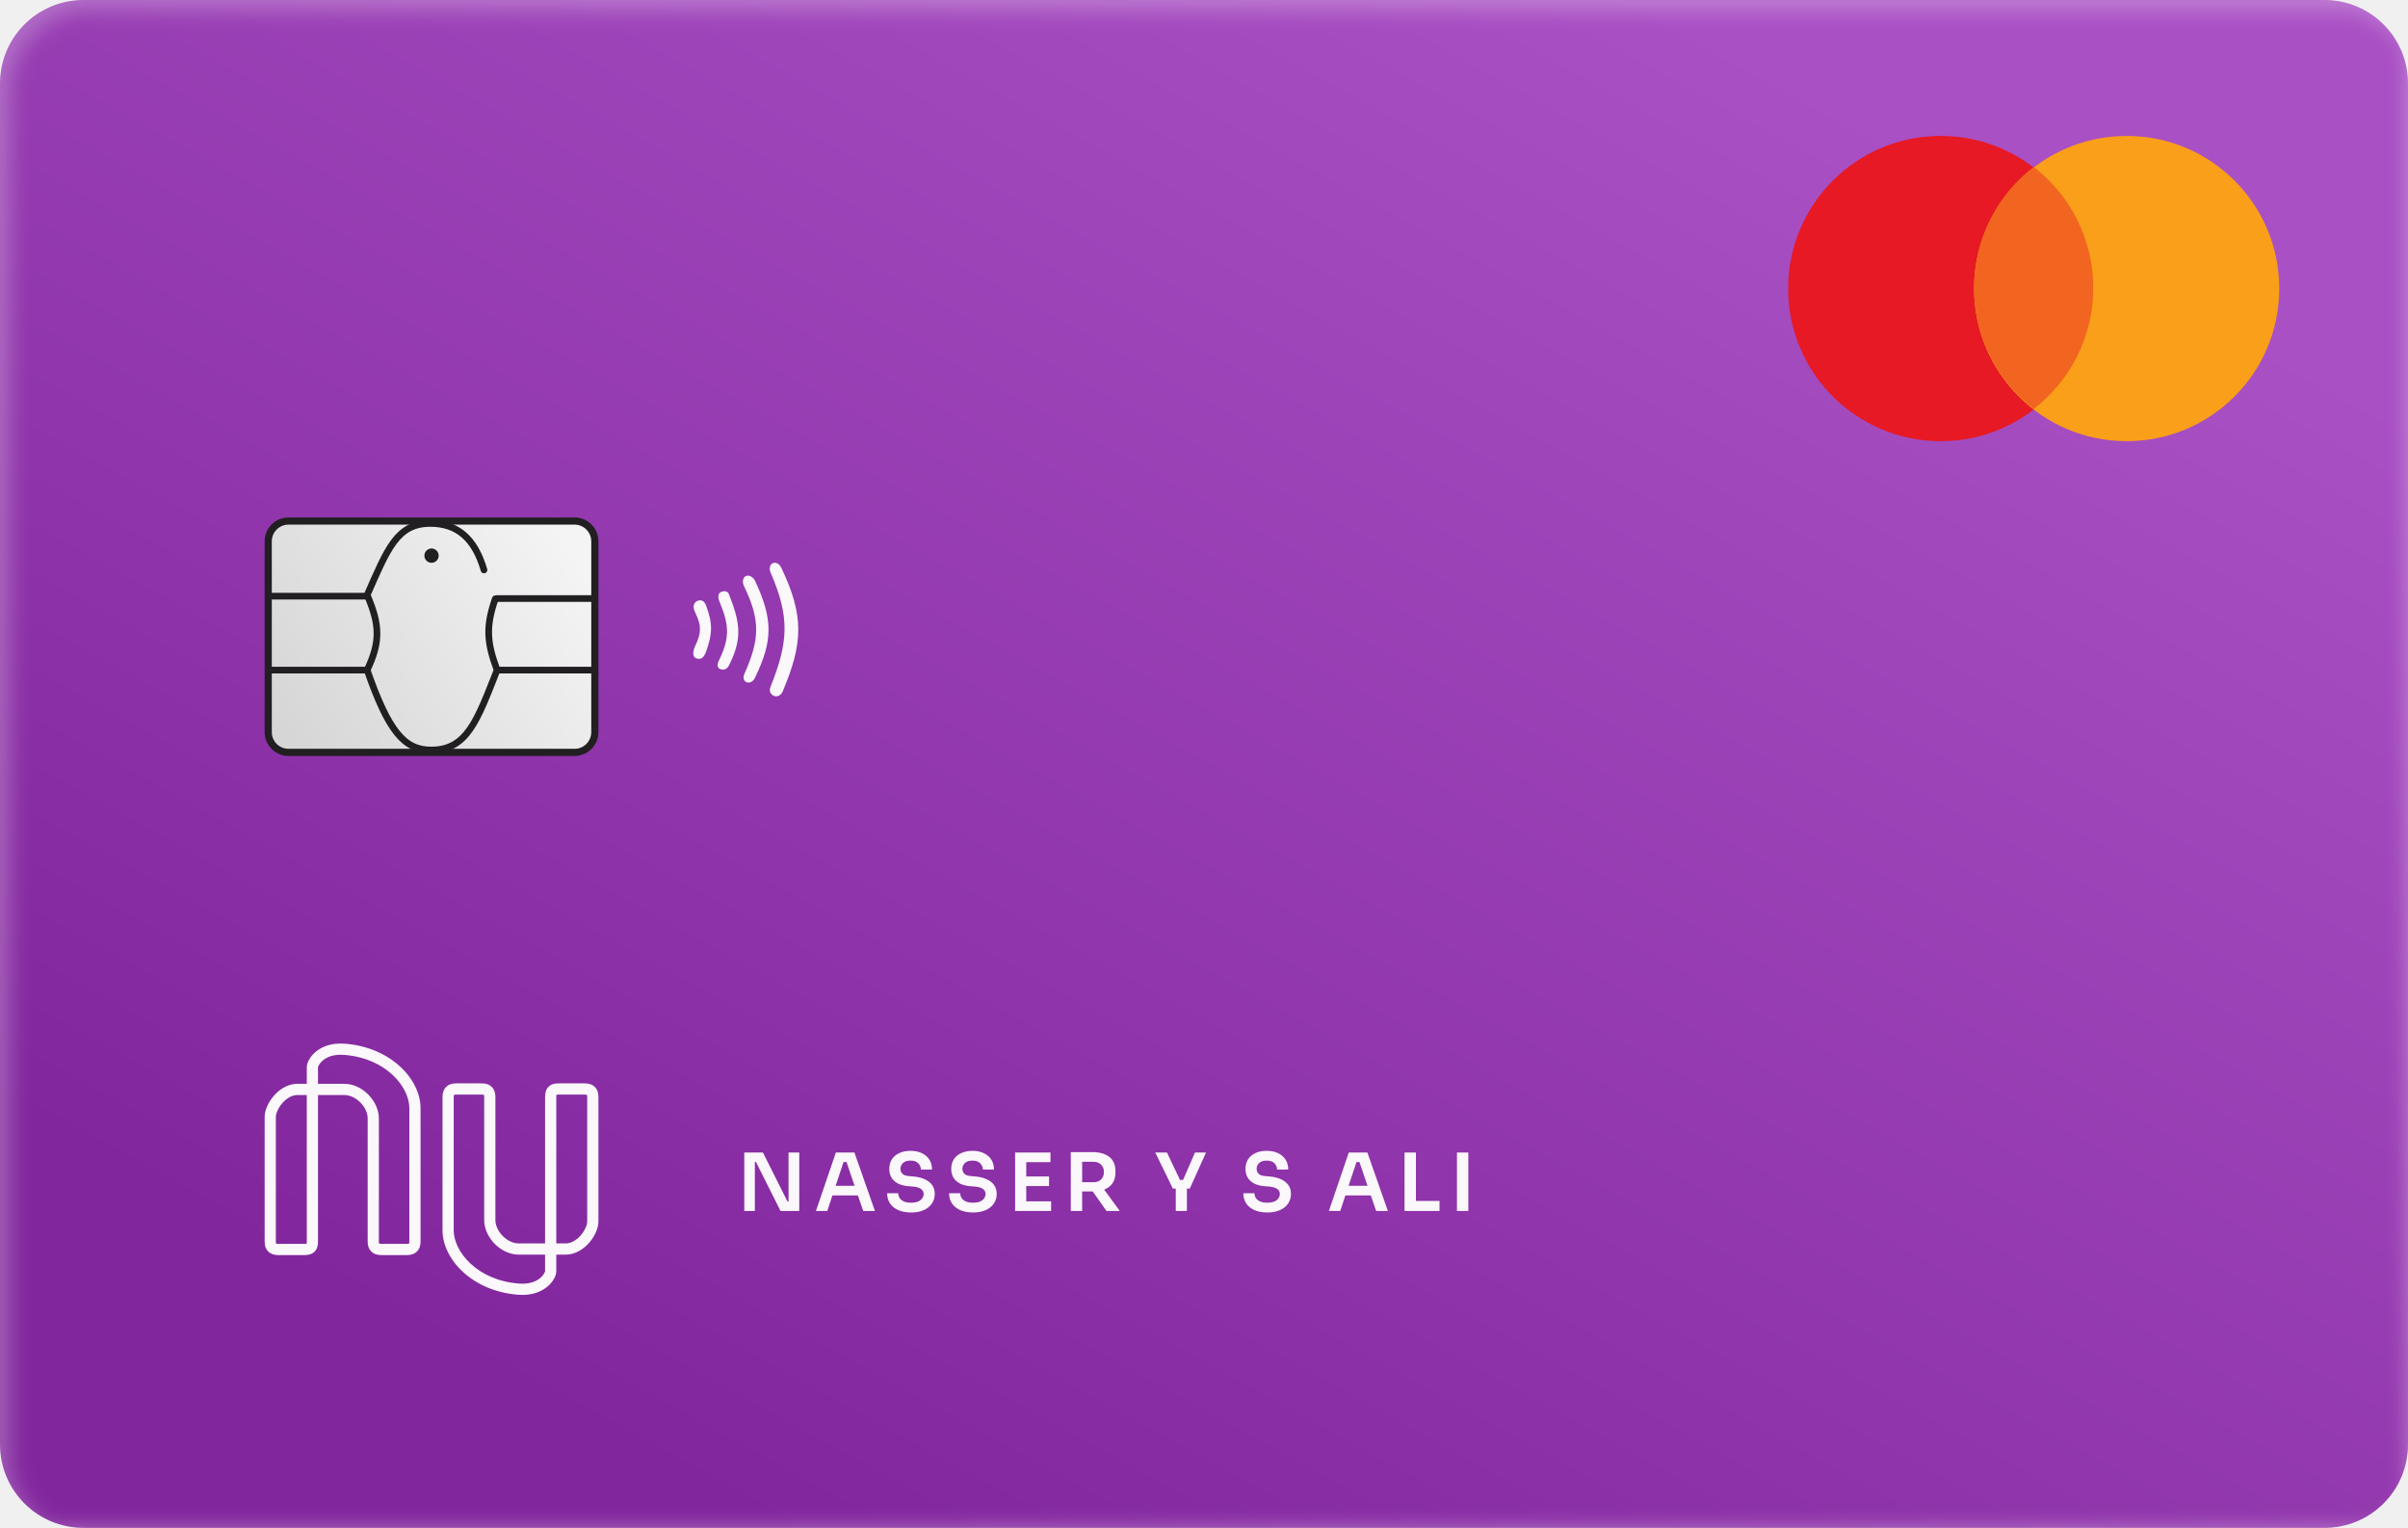
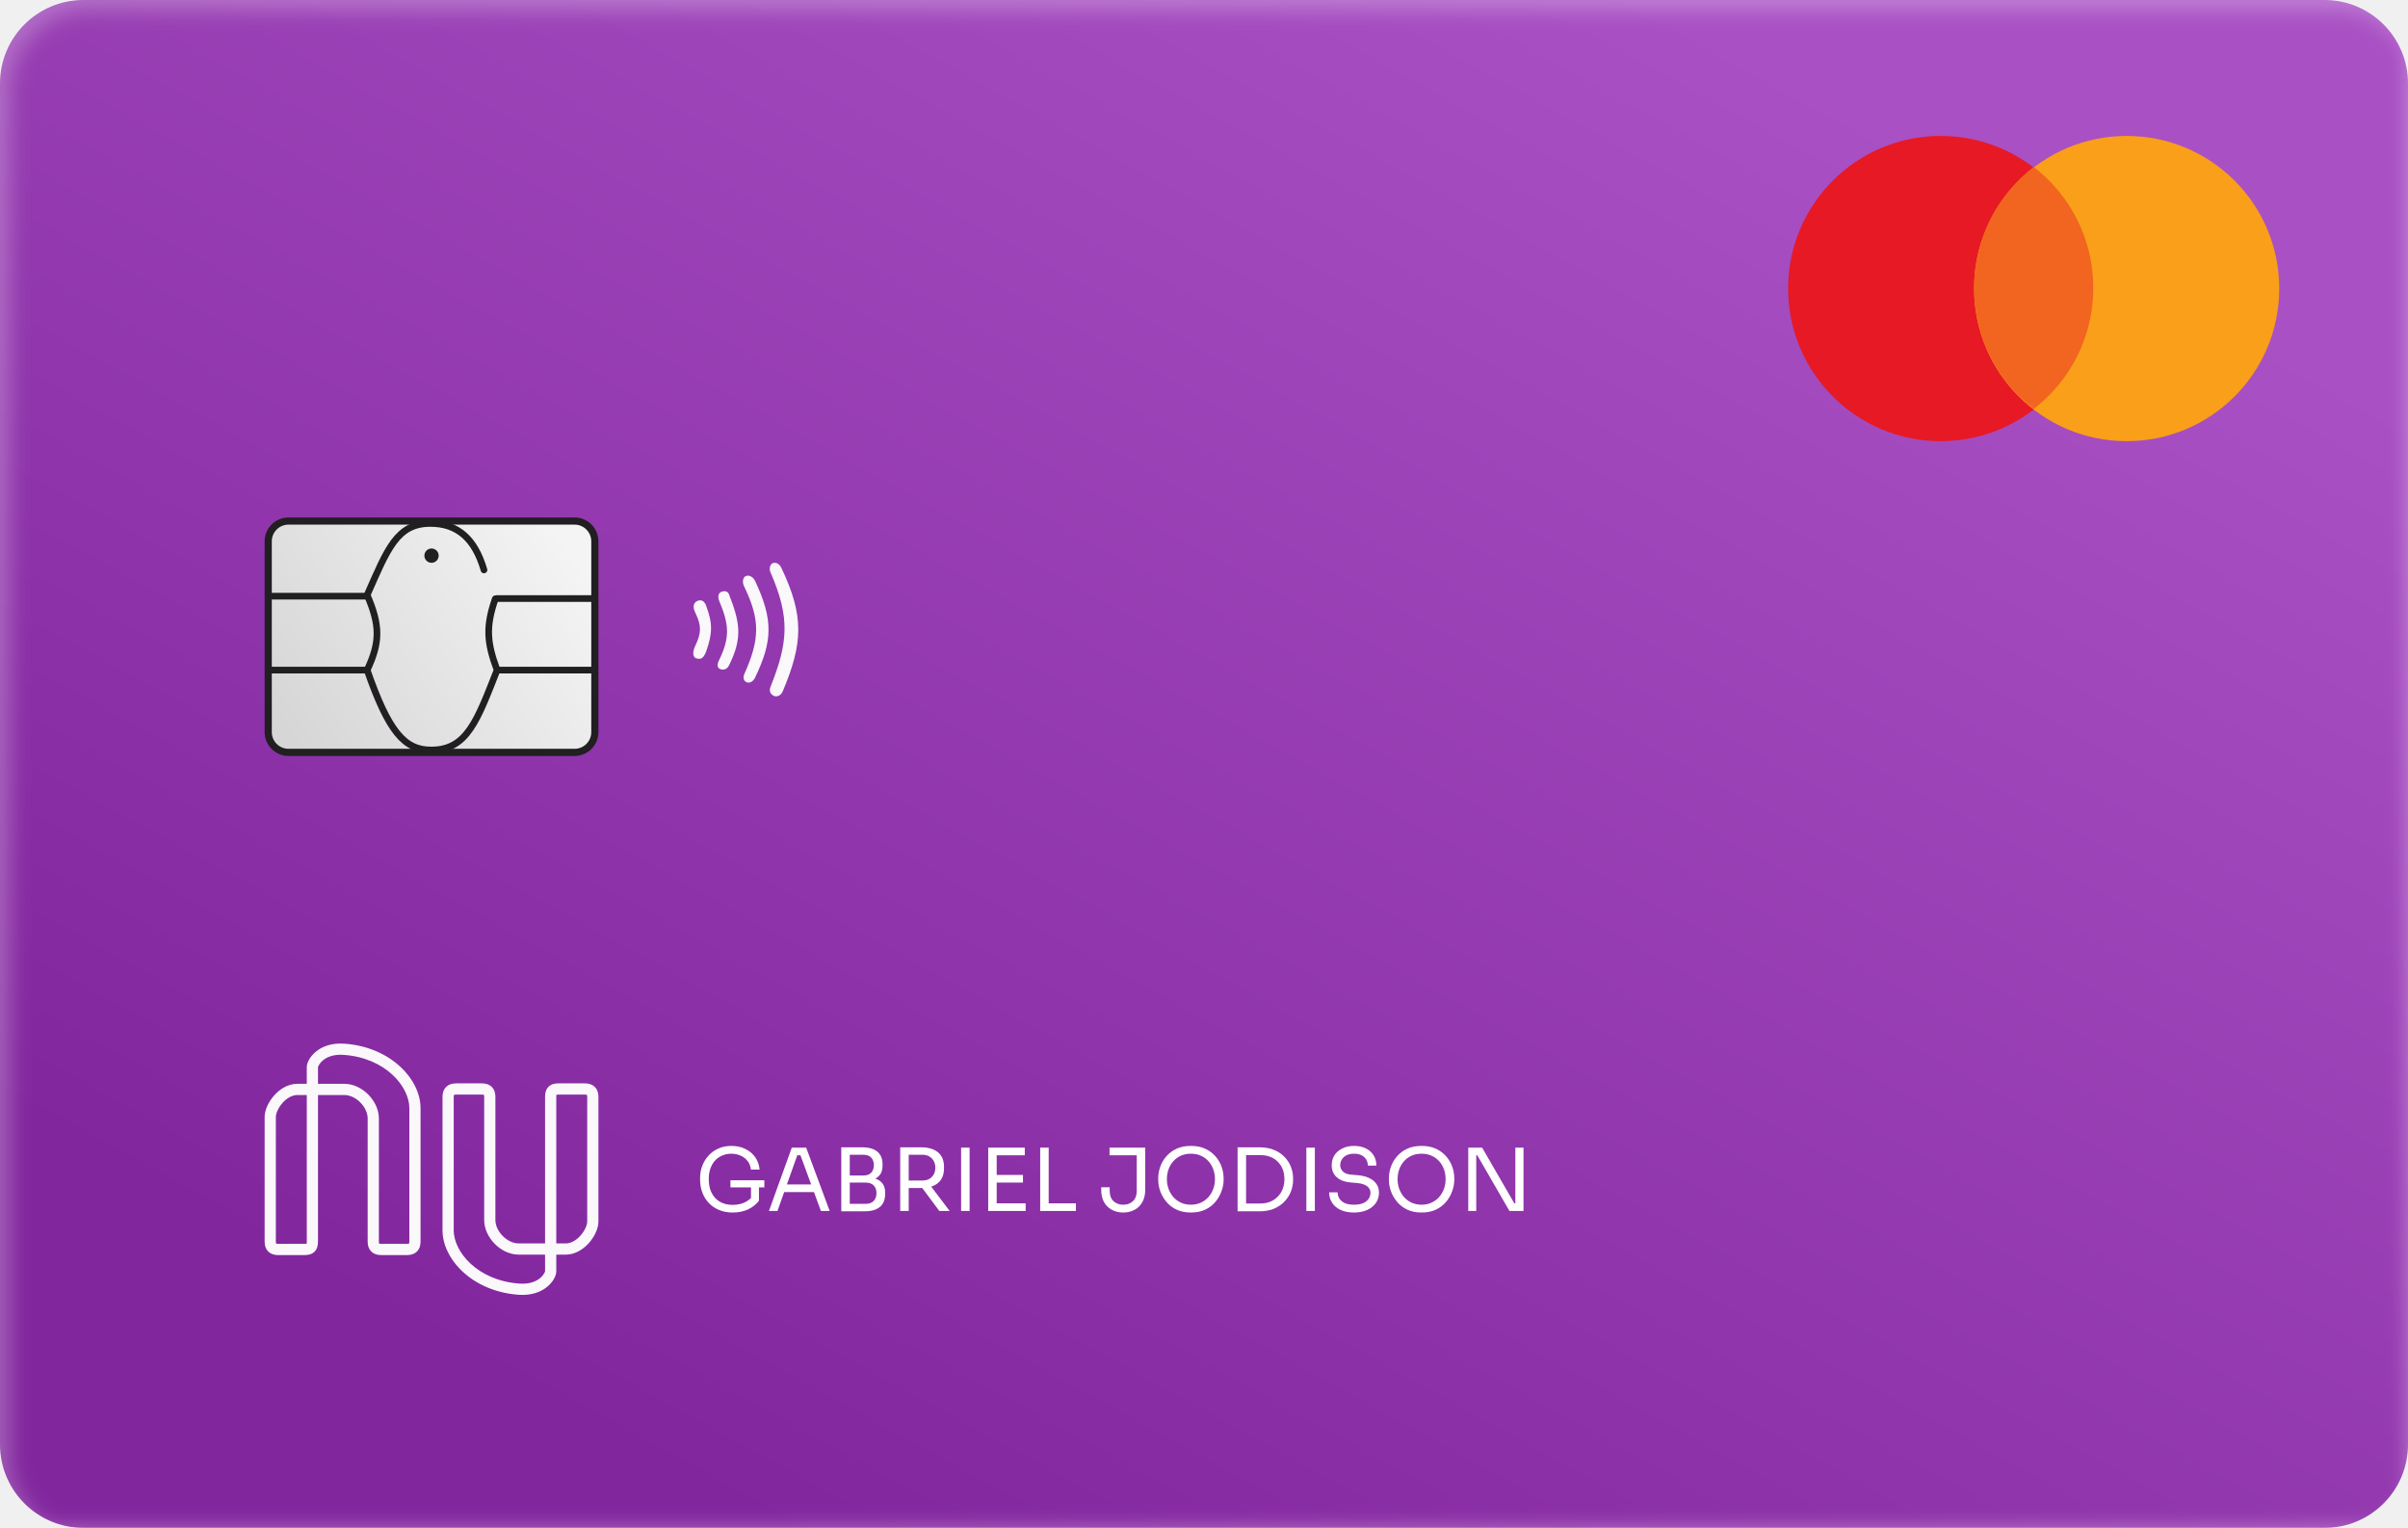
- <svg xmlns="http://www.w3.org/2000/svg" viewBox="0 0 722 458" fill="none">
-   <g filter="url(#filter0_i)">
-     <rect width="722" height="458" rx="25" fill="url(#paint0_linear)" />
+ <svg xmlns="http://www.w3.org/2000/svg" width="722" height="458" viewBox="0 0 722 458" fill="none">
+   <g clip-path="url(#clip0_421_21)">
+     <g filter="url(#filter0_i_421_21)">
+       <path d="M697 0H25C11.193 0 0 11.193 0 25V433C0 446.807 11.193 458 25 458H697C710.807 458 722 446.807 722 433V25C722 11.193 710.807 0 697 0Z" fill="url(#paint0_linear_421_21)" />
+     </g>
+     <path fill-rule="evenodd" clip-rule="evenodd" d="M95.345 319.859C95.345 319.872 95.346 319.879 95.346 319.879C95.346 319.879 95.35 319.871 95.354 319.856C95.373 319.79 95.433 319.584 95.622 319.257C95.869 318.83 96.272 318.313 96.865 317.826C98.022 316.877 99.979 315.982 103.09 316.211C115.793 317.143 122.736 325.857 122.736 332.161V372.168C122.736 372.581 122.663 372.734 122.642 372.769C122.6 372.794 122.441 372.866 122.028 372.866H114.306C113.893 372.866 113.734 372.794 113.692 372.769C113.671 372.734 113.599 372.581 113.599 372.168V335.238C113.599 332.612 112.315 330.043 110.474 328.159C108.627 326.268 106.04 324.886 103.213 324.886H95.345V319.859ZM122.647 372.766C122.651 372.762 122.654 372.76 122.654 372.76C122.654 372.76 122.652 372.762 122.647 372.766ZM113.681 372.76C113.681 372.76 113.683 372.762 113.688 372.766C113.683 372.762 113.681 372.76 113.681 372.76ZM103.213 328.245H95.345V372.168C95.345 373.221 95.156 374.405 94.261 375.256C93.386 376.088 92.222 376.225 91.278 376.225H83.415C82.537 376.225 81.456 376.058 80.591 375.305C79.681 374.511 79.349 373.37 79.349 372.168V334.819C79.349 332.736 80.515 330.295 82.153 328.43C83.812 326.54 86.271 324.886 89.171 324.886H91.986V319.851C91.986 319.113 92.302 318.288 92.713 317.577C93.157 316.808 93.821 315.978 94.735 315.229C96.592 313.705 99.41 312.572 103.336 312.86C117.312 313.886 126.095 323.651 126.095 332.161V372.168C126.095 373.159 125.872 374.257 125.065 375.097C124.246 375.95 123.128 376.225 122.028 376.225H114.306C113.207 376.225 112.088 375.95 111.269 375.097C110.462 374.257 110.239 373.159 110.239 372.168V335.238C110.239 333.679 109.445 331.913 108.071 330.506C106.704 329.107 104.938 328.245 103.213 328.245ZM89.171 328.245H91.986V372.168C91.986 372.506 91.953 372.704 91.925 372.808C91.815 372.837 91.615 372.866 91.278 372.866H83.415C82.988 372.866 82.834 372.791 82.803 372.774C82.774 372.725 82.708 372.563 82.708 372.168V334.819C82.708 333.824 83.367 332.139 84.677 330.647C85.966 329.179 87.579 328.245 89.171 328.245ZM82.816 372.791C82.816 372.791 82.812 372.788 82.805 372.778C82.813 372.786 82.816 372.791 82.816 372.791ZM163.431 381.121C163.431 381.108 163.43 381.101 163.43 381.101C163.43 381.101 163.427 381.108 163.422 381.124C163.403 381.189 163.343 381.395 163.154 381.723C162.908 382.149 162.505 382.666 161.911 383.153C160.754 384.102 158.798 384.997 155.686 384.769C142.984 383.836 136.041 375.123 136.041 368.819V328.812C136.041 328.399 136.114 328.246 136.135 328.211C136.176 328.186 136.335 328.114 136.748 328.114H144.471C144.884 328.114 145.043 328.186 145.084 328.211C145.105 328.246 145.178 328.399 145.178 328.812V365.741C145.178 368.367 146.461 370.937 148.302 372.821C150.15 374.712 152.737 376.094 155.563 376.094H163.431V381.121ZM136.125 328.218C136.125 328.218 136.128 328.216 136.13 328.214C136.125 328.217 136.123 328.219 136.123 328.219L136.125 328.218ZM145.096 328.219C145.096 328.219 145.093 328.218 145.089 328.214C145.094 328.217 145.096 328.219 145.096 328.219ZM155.563 372.734H163.431V328.812C163.431 327.759 163.621 326.575 164.515 325.724C165.39 324.892 166.554 324.754 167.498 324.754H175.361C176.239 324.754 177.321 324.921 178.185 325.675C179.096 326.469 179.428 327.609 179.428 328.812V366.161C179.428 368.243 178.261 370.685 176.624 372.55C174.964 374.44 172.506 376.094 169.605 376.094H166.791V381.128C166.791 381.867 166.475 382.691 166.064 383.403C165.62 384.172 164.955 385.002 164.042 385.751C162.184 387.274 159.367 388.408 155.44 388.119C141.464 387.093 132.681 377.328 132.681 368.819V328.812C132.681 327.821 132.904 326.723 133.711 325.883C134.53 325.029 135.649 324.754 136.748 324.754H144.471C145.57 324.754 146.689 325.029 147.508 325.883C148.314 326.723 148.537 327.821 148.537 328.812V365.741C148.537 367.3 149.331 369.067 150.705 370.473C152.073 371.873 153.838 372.734 155.563 372.734ZM169.605 372.734H166.791V328.812C166.791 328.473 166.823 328.276 166.852 328.172C166.962 328.143 167.161 328.114 167.498 328.114H175.361C175.788 328.114 175.943 328.188 175.974 328.206C176.003 328.255 176.068 328.416 176.068 328.812V366.161C176.068 367.156 175.41 368.84 174.099 370.333C172.811 371.8 171.198 372.734 169.605 372.734ZM175.963 328.19C175.961 328.189 175.96 328.188 175.96 328.188C175.96 328.188 175.963 328.194 175.971 328.202C175.967 328.196 175.965 328.192 175.963 328.19Z" fill="#FBF8FC" />
+     <path d="M581.889 132.248C607.156 132.248 627.639 111.764 627.639 86.497C627.639 61.23 607.156 40.747 581.889 40.747C556.622 40.747 536.138 61.23 536.138 86.497C536.138 111.764 556.622 132.248 581.889 132.248Z" fill="#E71924" />
+     <path d="M637.647 132.248C662.914 132.248 683.398 111.764 683.398 86.497C683.398 61.23 662.914 40.747 637.647 40.747C612.38 40.747 591.896 61.23 591.896 86.497C591.896 111.764 612.38 132.248 637.647 132.248Z" fill="#F99F19" />
+     <path fill-rule="evenodd" clip-rule="evenodd" d="M609.768 122.595C620.636 114.23 627.64 101.092 627.64 86.317C627.64 71.543 620.636 58.404 609.768 50.04C598.9 58.404 591.897 71.543 591.897 86.317C591.897 101.092 598.9 114.23 609.768 122.595Z" fill="#F26520" />
+     <path d="M172.279 156.195H86.497C83.141 156.195 80.421 158.915 80.421 162.271V219.459C80.421 222.815 83.141 225.536 86.497 225.536H172.279C175.635 225.536 178.356 222.815 178.356 219.459V162.271C178.356 158.915 175.635 156.195 172.279 156.195Z" fill="url(#paint1_linear_421_21)" stroke="#211F21" stroke-width="2.145" />
+     <path d="M80.778 178.713H110.087" stroke="#211F21" stroke-width="2" stroke-linecap="round" />
+     <path d="M80.778 200.873H109.445" stroke="#211F21" stroke-width="2" stroke-linecap="round" />
+     <path d="M149.404 200.873H177.998" stroke="#211F21" stroke-width="2" stroke-linecap="round" />
+     <path d="M148.975 179.428H177.998" stroke="#211F21" stroke-width="2" stroke-linecap="round" />
+     <path d="M129.388 168.706C130.572 168.706 131.533 167.745 131.533 166.561C131.533 165.377 130.572 164.417 129.388 164.417C128.204 164.417 127.243 165.377 127.243 166.561C127.243 167.745 128.204 168.706 129.388 168.706Z" fill="#211F21" />
+     <path d="M231.053 205.824C236.325 192.59 236.926 185.119 231.053 171.645C230.43 170.215 231.053 169.024 231.768 168.786C232.483 168.547 233.589 168.786 234.27 170.215C241.188 184.73 240.767 192.87 234.627 207.387C233.912 208.817 232.575 208.998 231.768 208.46C230.824 207.831 230.608 206.941 231.053 205.824Z" fill="#FBF8FC" />
+     <path d="M223.547 172.717C222.832 173.075 222.375 174.43 223.19 175.934C227.999 185.94 227.801 191.662 223.19 202.026C222.686 203.071 222.998 204.226 223.905 204.528C224.977 204.886 225.913 204.125 226.406 203.098C231.701 192.084 231.84 185.756 226.406 174.147C225.905 173.075 224.619 172.181 223.547 172.717Z" fill="#FBF8FC" />
+     <path d="M216.399 177.364C215.326 177.721 215.136 178.908 215.684 180.223C218.53 187.063 218.979 190.898 215.684 197.737C215.041 198.929 214.83 200.193 216.041 200.596C217.252 201 218.126 200.363 218.543 199.524C222.766 191.149 221.82 186.454 218.543 178.079C218.263 177.364 217.471 177.006 216.399 177.364Z" fill="#FBF8FC" />
+     <path d="M208.893 180.223C207.82 180.938 207.668 182.022 208.535 183.797C210.344 187.564 210.303 189.68 208.535 193.448C207.713 195.11 207.463 197.022 208.893 197.38C210.322 197.737 210.957 197.229 211.752 195.235C213.578 189.987 213.756 187.02 211.752 181.653C211.291 180.261 210.322 179.508 208.893 180.223Z" fill="#FBF8FC" />
+     <path d="M145.115 170.849C142.372 161.508 137.251 156.91 129.03 156.91C119.023 156.91 116.194 164.53 110.087 178.355C113.998 187.507 114.039 192.437 110.087 200.873C116.494 219.254 121.24 224.915 129.388 224.821C140.111 224.821 143.163 215.733 149.046 200.873C145.952 192.497 145.622 187.875 148.5 179.5" stroke="#211F21" stroke-width="2" stroke-linecap="round" />
+     <path d="M219.688 363.468C218.215 363.468 216.88 363.225 215.684 362.74C214.488 362.255 213.457 361.57 212.59 360.686C211.741 359.802 211.082 358.762 210.614 357.566C210.146 356.353 209.912 355.035 209.912 353.614V353.042C209.912 351.829 210.12 350.659 210.536 349.532C210.969 348.388 211.585 347.365 212.382 346.464C213.197 345.545 214.185 344.826 215.346 344.306C216.507 343.769 217.816 343.5 219.272 343.5C220.849 343.5 222.253 343.803 223.484 344.41C224.715 344.999 225.703 345.831 226.448 346.906C227.193 347.963 227.627 349.194 227.748 350.598H225.148C225.027 349.541 224.68 348.665 224.108 347.972C223.536 347.261 222.825 346.733 221.976 346.386C221.144 346.022 220.243 345.84 219.272 345.84C218.284 345.84 217.374 346.022 216.542 346.386C215.71 346.733 214.991 347.235 214.384 347.894C213.795 348.553 213.335 349.341 213.006 350.26C212.677 351.179 212.512 352.21 212.512 353.354C212.512 354.654 212.685 355.798 213.032 356.786C213.396 357.757 213.899 358.571 214.54 359.23C215.181 359.871 215.935 360.357 216.802 360.686C217.686 361.015 218.648 361.18 219.688 361.18C221.161 361.18 222.453 360.885 223.562 360.296C224.689 359.689 225.538 358.909 226.11 357.956L225.174 361.05V355.408H227.566V359.932C226.717 361.041 225.625 361.908 224.29 362.532C222.955 363.156 221.421 363.468 219.688 363.468ZM219.012 355.928V353.796H229.178V355.928H219.012ZM230.563 363L237.401 344.02H241.717L248.763 363H246.137L239.767 345.684L241.015 346.308H237.947L239.273 345.684L233.111 363H230.563ZM234.645 357.332L235.503 355.044H243.693L244.551 357.332H234.645ZM254.271 363.104V360.868H259.575C260.598 360.868 261.387 360.582 261.941 360.01C262.513 359.421 262.799 358.641 262.799 357.67C262.799 356.682 262.522 355.911 261.967 355.356C261.413 354.784 260.615 354.498 259.575 354.498H254.271V352.834H259.211C260.425 352.834 261.491 352.981 262.409 353.276C263.345 353.571 264.073 354.065 264.593 354.758C265.131 355.434 265.399 356.361 265.399 357.54V357.904C265.399 359.013 265.174 359.958 264.723 360.738C264.273 361.501 263.588 362.09 262.669 362.506C261.751 362.905 260.598 363.104 259.211 363.104H254.271ZM252.243 363.104V343.916H254.791V363.104H252.243ZM254.271 354.03V352.366H258.873C259.948 352.366 260.737 352.08 261.239 351.508C261.759 350.919 262.019 350.173 262.019 349.272C262.019 348.353 261.759 347.608 261.239 347.036C260.737 346.447 259.948 346.152 258.873 346.152H254.271V343.916H258.431C260.511 343.916 262.063 344.358 263.085 345.242C264.108 346.109 264.619 347.365 264.619 349.012V349.376C264.619 350.537 264.359 351.465 263.839 352.158C263.319 352.834 262.591 353.319 261.655 353.614C260.737 353.891 259.662 354.03 258.431 354.03H254.271ZM269.915 363V343.916H272.463V363H269.915ZM281.641 363L275.349 354.55H278.339L284.735 363H281.641ZM271.501 356.136V353.874H276.597C277.395 353.874 278.079 353.709 278.651 353.38C279.223 353.051 279.665 352.6 279.977 352.028C280.289 351.439 280.445 350.771 280.445 350.026C280.445 349.281 280.289 348.622 279.977 348.05C279.665 347.461 279.223 347.001 278.651 346.672C278.079 346.325 277.395 346.152 276.597 346.152H271.501V343.916H276.129C277.516 343.916 278.729 344.124 279.769 344.54C280.809 344.956 281.615 345.597 282.187 346.464C282.759 347.331 283.045 348.449 283.045 349.818V350.234C283.045 351.603 282.751 352.721 282.161 353.588C281.589 354.455 280.783 355.096 279.743 355.512C278.721 355.928 277.516 356.136 276.129 356.136H271.501ZM288.172 363V344.02H290.72V363H288.172ZM296.296 363V344.02H298.844V363H296.296ZM298.324 363V360.712H307.528V363H298.324ZM298.324 354.498V352.21H306.722V354.498H298.324ZM298.324 346.308V344.02H307.268V346.308H298.324ZM311.886 363V344.02H314.434V363H311.886ZM313.914 363V360.712H322.598V363H313.914ZM336.78 363.468C335.55 363.468 334.432 363.208 333.426 362.688C332.421 362.168 331.624 361.397 331.034 360.374C330.462 359.351 330.176 358.077 330.176 356.552V355.902H332.724V357.02C332.724 358.32 333.106 359.334 333.868 360.062C334.631 360.773 335.602 361.128 336.78 361.128C337.959 361.128 338.93 360.773 339.692 360.062C340.455 359.334 340.836 358.32 340.836 357.02V345.788H343.384V356.552C343.384 358.077 343.09 359.351 342.5 360.374C341.928 361.397 341.14 362.168 340.134 362.688C339.146 363.208 338.028 363.468 336.78 363.468ZM332.672 346.308V344.02H343.384V346.308H332.672ZM357.077 363.468C355.379 363.468 353.914 363.165 352.683 362.558C351.453 361.951 350.439 361.154 349.641 360.166C348.844 359.178 348.246 358.121 347.847 356.994C347.466 355.867 347.275 354.784 347.275 353.744V353.172C347.275 352.045 347.475 350.91 347.873 349.766C348.272 348.622 348.879 347.582 349.693 346.646C350.508 345.693 351.522 344.93 352.735 344.358C353.966 343.786 355.413 343.5 357.077 343.5C358.741 343.5 360.18 343.786 361.393 344.358C362.624 344.93 363.647 345.693 364.461 346.646C365.276 347.582 365.883 348.622 366.281 349.766C366.68 350.91 366.879 352.045 366.879 353.172V353.744C366.879 354.784 366.68 355.867 366.281 356.994C365.9 358.121 365.311 359.178 364.513 360.166C363.716 361.154 362.702 361.951 361.471 362.558C360.241 363.165 358.776 363.468 357.077 363.468ZM357.077 361.128C358.187 361.128 359.183 360.92 360.067 360.504C360.969 360.088 361.731 359.525 362.355 358.814C362.979 358.086 363.456 357.271 363.785 356.37C364.115 355.451 364.279 354.489 364.279 353.484C364.279 352.427 364.115 351.439 363.785 350.52C363.456 349.601 362.979 348.795 362.355 348.102C361.731 347.391 360.969 346.837 360.067 346.438C359.183 346.039 358.187 345.84 357.077 345.84C355.968 345.84 354.963 346.039 354.061 346.438C353.177 346.837 352.423 347.391 351.799 348.102C351.175 348.795 350.699 349.601 350.369 350.52C350.04 351.439 349.875 352.427 349.875 353.484C349.875 354.489 350.04 355.451 350.369 356.37C350.699 357.271 351.175 358.086 351.799 358.814C352.423 359.525 353.177 360.088 354.061 360.504C354.963 360.92 355.968 361.128 357.077 361.128ZM373.099 363.104V360.764H377.831C378.975 360.764 379.989 360.582 380.873 360.218C381.775 359.837 382.537 359.317 383.161 358.658C383.803 357.999 384.288 357.228 384.617 356.344C384.947 355.46 385.111 354.507 385.111 353.484C385.111 352.409 384.947 351.439 384.617 350.572C384.288 349.688 383.803 348.925 383.161 348.284C382.537 347.625 381.775 347.123 380.873 346.776C379.989 346.429 378.975 346.256 377.831 346.256H373.099V343.916H377.571C379.287 343.916 380.778 344.185 382.043 344.722C383.309 345.242 384.357 345.953 385.189 346.854C386.039 347.738 386.671 348.735 387.087 349.844C387.503 350.936 387.711 352.054 387.711 353.198V353.77C387.711 354.879 387.503 355.989 387.087 357.098C386.671 358.207 386.039 359.213 385.189 360.114C384.357 361.015 383.309 361.743 382.043 362.298C380.778 362.835 379.287 363.104 377.571 363.104H373.099ZM371.071 363.104V343.916H373.619V363.104H371.071ZM391.69 363V344.02H394.238V363H391.69ZM405.976 363.468C404.398 363.468 403.055 363.208 401.946 362.688C400.836 362.168 399.987 361.449 399.398 360.53C398.808 359.611 398.514 358.571 398.514 357.41H401.062C401.062 357.982 401.209 358.554 401.504 359.126C401.816 359.698 402.327 360.175 403.038 360.556C403.766 360.937 404.745 361.128 405.976 361.128C407.12 361.128 408.056 360.963 408.784 360.634C409.512 360.287 410.049 359.845 410.396 359.308C410.742 358.753 410.916 358.155 410.916 357.514C410.916 356.734 410.578 356.093 409.902 355.59C409.226 355.07 408.238 354.749 406.938 354.628L404.832 354.446C403.15 354.307 401.807 353.787 400.802 352.886C399.796 351.985 399.294 350.797 399.294 349.324C399.294 348.163 399.571 347.149 400.126 346.282C400.698 345.415 401.486 344.739 402.492 344.254C403.497 343.751 404.667 343.5 406.002 343.5C407.319 343.5 408.48 343.743 409.486 344.228C410.491 344.713 411.271 345.398 411.826 346.282C412.398 347.149 412.684 348.189 412.684 349.402H410.136C410.136 348.795 409.988 348.223 409.694 347.686C409.416 347.149 408.974 346.707 408.368 346.36C407.761 346.013 406.972 345.84 406.002 345.84C405.066 345.84 404.286 346.005 403.662 346.334C403.055 346.663 402.596 347.097 402.284 347.634C401.989 348.154 401.842 348.717 401.842 349.324C401.842 350.017 402.11 350.633 402.648 351.17C403.185 351.707 403.982 352.019 405.04 352.106L407.146 352.288C408.446 352.392 409.564 352.669 410.5 353.12C411.453 353.553 412.181 354.143 412.684 354.888C413.204 355.616 413.464 356.491 413.464 357.514C413.464 358.675 413.152 359.707 412.528 360.608C411.904 361.509 411.028 362.211 409.902 362.714C408.775 363.217 407.466 363.468 405.976 363.468ZM426.241 363.468C424.543 363.468 423.078 363.165 421.847 362.558C420.617 361.951 419.603 361.154 418.805 360.166C418.008 359.178 417.41 358.121 417.011 356.994C416.63 355.867 416.439 354.784 416.439 353.744V353.172C416.439 352.045 416.639 350.91 417.037 349.766C417.436 348.622 418.043 347.582 418.857 346.646C419.672 345.693 420.686 344.93 421.899 344.358C423.13 343.786 424.577 343.5 426.241 343.5C427.905 343.5 429.344 343.786 430.557 344.358C431.788 344.93 432.811 345.693 433.625 346.646C434.44 347.582 435.047 348.622 435.445 349.766C435.844 350.91 436.043 352.045 436.043 353.172V353.744C436.043 354.784 435.844 355.867 435.445 356.994C435.064 358.121 434.475 359.178 433.677 360.166C432.88 361.154 431.866 361.951 430.635 362.558C429.405 363.165 427.94 363.468 426.241 363.468ZM426.241 361.128C427.351 361.128 428.347 360.92 429.231 360.504C430.133 360.088 430.895 359.525 431.519 358.814C432.143 358.086 432.62 357.271 432.949 356.37C433.279 355.451 433.443 354.489 433.443 353.484C433.443 352.427 433.279 351.439 432.949 350.52C432.62 349.601 432.143 348.795 431.519 348.102C430.895 347.391 430.133 346.837 429.231 346.438C428.347 346.039 427.351 345.84 426.241 345.84C425.132 345.84 424.127 346.039 423.225 346.438C422.341 346.837 421.587 347.391 420.963 348.102C420.339 348.795 419.863 349.601 419.533 350.52C419.204 351.439 419.039 352.427 419.039 353.484C419.039 354.489 419.204 355.451 419.533 356.37C419.863 357.271 420.339 358.086 420.963 358.814C421.587 359.525 422.341 360.088 423.225 360.504C424.127 360.92 425.132 361.128 426.241 361.128ZM440.235 363V344.02H444.395L454.041 360.712H454.873L454.353 361.18V344.02H456.797V363H452.585L442.939 346.308H442.107L442.627 345.84V363H440.235Z" fill="white" />
  </g>
-   <path d="M223.16 363V345.48H228.752L236.12 360.168H236.432V345.48H239.648V363H234.032L226.664 348.312H226.328V363H223.16ZM244.644 363L250.621 345.48H256.188L262.333 363H258.829L257.221 358.344H249.588L248.052 363H244.644ZM250.548 355.464H256.237L253.812 348.336H252.924L250.548 355.464ZM273.194 363.456C271.642 363.456 270.33 363.208 269.258 362.712C268.186 362.216 267.37 361.536 266.81 360.672C266.266 359.808 265.994 358.816 265.994 357.696H269.33C269.33 358.176 269.458 358.632 269.714 359.064C269.97 359.496 270.378 359.848 270.938 360.12C271.514 360.392 272.266 360.528 273.194 360.528C274.442 360.528 275.378 360.272 276.002 359.76C276.626 359.248 276.938 358.624 276.938 357.888C276.938 357.28 276.674 356.784 276.146 356.4C275.618 356.016 274.802 355.776 273.698 355.68L272.162 355.56C270.482 355.416 269.138 354.896 268.13 354C267.138 353.088 266.642 351.888 266.642 350.4C266.642 349.296 266.898 348.336 267.41 347.52C267.938 346.704 268.682 346.08 269.642 345.648C270.602 345.2 271.722 344.976 273.002 344.976C274.314 344.976 275.45 345.208 276.41 345.672C277.386 346.136 278.138 346.792 278.666 347.64C279.194 348.472 279.458 349.456 279.458 350.592H276.122C276.122 349.888 275.858 349.264 275.33 348.72C274.818 348.176 274.042 347.904 273.002 347.904C271.978 347.904 271.218 348.152 270.722 348.648C270.226 349.144 269.978 349.728 269.978 350.4C269.978 350.944 270.17 351.424 270.554 351.84C270.954 352.24 271.594 352.472 272.474 352.536L274.01 352.68C275.258 352.792 276.346 353.064 277.274 353.496C278.218 353.912 278.954 354.488 279.482 355.224C280.01 355.96 280.274 356.848 280.274 357.888C280.274 358.992 279.978 359.968 279.386 360.816C278.81 361.648 277.994 362.296 276.938 362.76C275.882 363.224 274.634 363.456 273.194 363.456ZM291.766 363.456C290.214 363.456 288.902 363.208 287.83 362.712C286.758 362.216 285.942 361.536 285.382 360.672C284.838 359.808 284.566 358.816 284.566 357.696H287.902C287.902 358.176 288.03 358.632 288.286 359.064C288.542 359.496 288.95 359.848 289.51 360.12C290.086 360.392 290.838 360.528 291.766 360.528C293.014 360.528 293.95 360.272 294.574 359.76C295.198 359.248 295.51 358.624 295.51 357.888C295.51 357.28 295.246 356.784 294.718 356.4C294.19 356.016 293.374 355.776 292.27 355.68L290.734 355.56C289.054 355.416 287.71 354.896 286.702 354C285.71 353.088 285.214 351.888 285.214 350.4C285.214 349.296 285.47 348.336 285.982 347.52C286.51 346.704 287.254 346.08 288.214 345.648C289.174 345.2 290.294 344.976 291.574 344.976C292.886 344.976 294.022 345.208 294.982 345.672C295.958 346.136 296.71 346.792 297.238 347.64C297.766 348.472 298.03 349.456 298.03 350.592H294.694C294.694 349.888 294.43 349.264 293.902 348.72C293.39 348.176 292.614 347.904 291.574 347.904C290.55 347.904 289.79 348.152 289.294 348.648C288.798 349.144 288.55 349.728 288.55 350.4C288.55 350.944 288.742 351.424 289.126 351.84C289.526 352.24 290.166 352.472 291.046 352.536L292.582 352.68C293.83 352.792 294.918 353.064 295.846 353.496C296.79 353.912 297.526 354.488 298.054 355.224C298.582 355.96 298.846 356.848 298.846 357.888C298.846 358.992 298.55 359.968 297.958 360.816C297.382 361.648 296.566 362.296 295.51 362.76C294.454 363.224 293.206 363.456 291.766 363.456ZM304.362 363V345.48H314.97V348.36H307.698V352.656H314.538V355.536H307.698V360.12H315.162V363H304.362ZM321.058 363V345.36H327.562C329.658 345.36 331.33 345.832 332.578 346.776C333.826 347.72 334.45 349.152 334.45 351.072V351.48C334.45 352.792 334.146 353.872 333.538 354.72C332.946 355.568 332.122 356.192 331.066 356.592L335.746 363H331.762L327.634 357.144H327.562H324.466V363H321.058ZM327.922 348.264H324.466V354.384H327.922C328.85 354.384 329.594 354.104 330.154 353.544C330.714 352.984 330.994 352.248 330.994 351.336C330.994 350.424 330.714 349.688 330.154 349.128C329.594 348.552 328.85 348.264 327.922 348.264ZM352.536 363V356.304H351.672L346.392 345.48H349.896L353.808 353.712H354.72L358.296 345.48H361.608L356.736 356.304H355.872V363H352.536ZM379.994 363.456C378.442 363.456 377.13 363.208 376.058 362.712C374.986 362.216 374.17 361.536 373.61 360.672C373.066 359.808 372.794 358.816 372.794 357.696H376.13C376.13 358.176 376.258 358.632 376.514 359.064C376.77 359.496 377.178 359.848 377.738 360.12C378.314 360.392 379.066 360.528 379.994 360.528C381.242 360.528 382.178 360.272 382.802 359.76C383.426 359.248 383.738 358.624 383.738 357.888C383.738 357.28 383.474 356.784 382.946 356.4C382.418 356.016 381.602 355.776 380.498 355.68L378.962 355.56C377.282 355.416 375.938 354.896 374.93 354C373.938 353.088 373.442 351.888 373.442 350.4C373.442 349.296 373.698 348.336 374.21 347.52C374.738 346.704 375.482 346.08 376.442 345.648C377.402 345.2 378.522 344.976 379.802 344.976C381.114 344.976 382.25 345.208 383.21 345.672C384.186 346.136 384.938 346.792 385.466 347.64C385.994 348.472 386.258 349.456 386.258 350.592H382.922C382.922 349.888 382.658 349.264 382.13 348.72C381.618 348.176 380.842 347.904 379.802 347.904C378.778 347.904 378.018 348.152 377.522 348.648C377.026 349.144 376.778 349.728 376.778 350.4C376.778 350.944 376.97 351.424 377.354 351.84C377.754 352.24 378.394 352.472 379.274 352.536L380.81 352.68C382.058 352.792 383.146 353.064 384.074 353.496C385.018 353.912 385.754 354.488 386.282 355.224C386.81 355.96 387.074 356.848 387.074 357.888C387.074 358.992 386.778 359.968 386.186 360.816C385.61 361.648 384.794 362.296 383.738 362.76C382.682 363.224 381.434 363.456 379.994 363.456ZM398.441 363L404.417 345.48H409.985L416.129 363H412.625L411.017 358.344H403.385L401.849 363H398.441ZM404.345 355.464H410.033L407.609 348.336H406.721L404.345 355.464ZM421.132 363V345.48H424.54V360H431.62V363H421.132ZM436.845 363V345.48H440.253V363H436.845Z" fill="#FBF8FC" />
-   <path fill-rule="evenodd" clip-rule="evenodd" d="M95.345 319.859C95.345 319.872 95.345 319.878 95.346 319.879C95.347 319.879 95.35 319.871 95.354 319.856C95.373 319.79 95.433 319.584 95.622 319.257C95.869 318.83 96.272 318.313 96.865 317.826C98.022 316.877 99.979 315.982 103.09 316.211C115.793 317.143 122.736 325.857 122.736 332.161V372.168C122.736 372.581 122.663 372.734 122.642 372.769C122.6 372.794 122.441 372.866 122.028 372.866H114.306C113.893 372.866 113.734 372.794 113.692 372.769C113.671 372.734 113.599 372.581 113.599 372.168V335.238C113.599 332.612 112.315 330.043 110.474 328.159C108.627 326.268 106.04 324.886 103.213 324.886H95.345V319.859ZM122.647 372.766C122.651 372.762 122.653 372.76 122.654 372.76C122.654 372.76 122.652 372.762 122.647 372.766ZM113.681 372.76C113.681 372.76 113.683 372.762 113.688 372.766C113.683 372.762 113.68 372.76 113.681 372.76ZM103.213 328.245H95.345V372.168C95.345 373.221 95.156 374.405 94.261 375.256C93.386 376.088 92.222 376.225 91.278 376.225H83.415C82.537 376.225 81.456 376.058 80.591 375.305C79.681 374.511 79.349 373.37 79.349 372.168V334.819C79.349 332.736 80.515 330.295 82.153 328.43C83.812 326.54 86.271 324.886 89.171 324.886H91.986V319.851C91.986 319.113 92.302 318.288 92.713 317.577C93.157 316.808 93.821 315.978 94.735 315.229C96.592 313.705 99.41 312.572 103.336 312.86C117.312 313.886 126.095 323.651 126.095 332.161V372.168C126.095 373.159 125.872 374.257 125.065 375.097C124.246 375.95 123.128 376.225 122.028 376.225H114.306C113.207 376.225 112.088 375.95 111.269 375.097C110.462 374.257 110.239 373.159 110.239 372.168V335.238C110.239 333.679 109.445 331.913 108.071 330.506C106.704 329.107 104.938 328.245 103.213 328.245ZM89.171 328.245H91.986V372.168C91.986 372.506 91.953 372.704 91.925 372.808C91.815 372.837 91.615 372.866 91.278 372.866H83.415C82.988 372.866 82.834 372.791 82.803 372.774C82.774 372.725 82.708 372.563 82.708 372.168V334.819C82.708 333.824 83.367 332.139 84.677 330.647C85.966 329.179 87.579 328.245 89.171 328.245ZM82.816 372.791C82.816 372.792 82.812 372.788 82.805 372.778C82.813 372.786 82.817 372.791 82.816 372.791ZM163.431 381.121C163.431 381.108 163.431 381.101 163.43 381.101C163.429 381.101 163.427 381.108 163.422 381.124C163.403 381.189 163.343 381.395 163.154 381.723C162.908 382.149 162.505 382.666 161.911 383.153C160.754 384.102 158.798 384.997 155.686 384.769C142.984 383.836 136.041 375.123 136.041 368.819V328.812C136.041 328.399 136.114 328.246 136.135 328.211C136.176 328.186 136.335 328.114 136.748 328.114H144.471C144.884 328.114 145.043 328.186 145.084 328.211C145.105 328.246 145.178 328.399 145.178 328.812V365.741C145.178 368.367 146.461 370.937 148.302 372.821C150.15 374.712 152.737 376.094 155.563 376.094H163.431V381.121ZM136.125 328.218C136.126 328.217 136.128 328.216 136.13 328.214C136.125 328.217 136.123 328.219 136.123 328.219C136.123 328.22 136.124 328.219 136.125 328.218ZM145.096 328.219C145.096 328.22 145.093 328.218 145.089 328.214C145.094 328.217 145.096 328.219 145.096 328.219ZM155.563 372.734H163.431V328.812C163.431 327.759 163.621 326.575 164.515 325.724C165.39 324.892 166.554 324.754 167.498 324.754H175.361C176.239 324.754 177.321 324.921 178.185 325.675C179.096 326.469 179.428 327.609 179.428 328.812V366.161C179.428 368.243 178.261 370.685 176.624 372.55C174.964 374.44 172.506 376.094 169.605 376.094H166.791V381.128C166.791 381.867 166.475 382.691 166.064 383.403C165.62 384.172 164.955 385.002 164.042 385.751C162.184 387.274 159.367 388.408 155.44 388.119C141.464 387.093 132.681 377.328 132.681 368.819V328.812C132.681 327.821 132.904 326.723 133.711 325.883C134.53 325.029 135.649 324.754 136.748 324.754H144.471C145.57 324.754 146.689 325.029 147.508 325.883C148.314 326.723 148.537 327.821 148.537 328.812V365.741C148.537 367.3 149.331 369.067 150.705 370.473C152.073 371.873 153.838 372.734 155.563 372.734ZM169.605 372.734H166.791V328.812C166.791 328.473 166.823 328.276 166.852 328.172C166.962 328.143 167.161 328.114 167.498 328.114H175.361C175.788 328.114 175.943 328.188 175.974 328.206C176.003 328.255 176.068 328.416 176.068 328.812V366.161C176.068 367.156 175.41 368.84 174.099 370.333C172.811 371.8 171.198 372.734 169.605 372.734ZM175.963 328.19C175.961 328.189 175.961 328.188 175.96 328.188C175.96 328.189 175.963 328.194 175.971 328.202C175.967 328.196 175.965 328.192 175.963 328.19Z" fill="#FBF8FC" />
-   <circle cx="581.889" cy="86.497" r="45.751" fill="#E71924" />
-   <circle cx="637.647" cy="86.497" r="45.751" fill="#F99F19" />
-   <path fill-rule="evenodd" clip-rule="evenodd" d="M609.768 122.595C620.636 114.23 627.64 101.092 627.64 86.317C627.64 71.543 620.636 58.404 609.768 50.04C598.9 58.404 591.897 71.543 591.897 86.317C591.897 101.092 598.9 114.23 609.768 122.595Z" fill="#F26520" />
-   <rect x="80.421" y="156.195" width="97.935" height="69.341" rx="6.076" fill="url(#paint1_linear)" stroke="#211F21" stroke-width="2.145" />
-   <path d="M80.778 178.713H110.087" stroke="#211F21" stroke-width="2" stroke-linecap="round" />
-   <path d="M80.778 200.873H109.445" stroke="#211F21" stroke-width="2" stroke-linecap="round" />
-   <path d="M149.404 200.873H177.998" stroke="#211F21" stroke-width="2" stroke-linecap="round" />
-   <path d="M148.975 179.428H177.998" stroke="#211F21" stroke-width="2" stroke-linecap="round" />
-   <circle cx="129.388" cy="166.561" r="2.145" fill="#211F21" />
-   <path d="M231.053 205.824C236.325 192.59 236.926 185.119 231.053 171.645C230.43 170.215 231.053 169.024 231.768 168.786C232.483 168.547 233.589 168.786 234.27 170.215C241.188 184.73 240.767 192.87 234.627 207.387C233.912 208.817 232.575 208.998 231.768 208.46C230.824 207.831 230.608 206.941 231.053 205.824Z" fill="#FBF8FC" />
-   <path d="M223.547 172.717C222.832 173.075 222.375 174.43 223.19 175.934C227.999 185.94 227.801 191.662 223.19 202.026C222.686 203.071 222.998 204.226 223.905 204.528C224.977 204.886 225.913 204.125 226.406 203.098C231.701 192.084 231.84 185.756 226.406 174.147C225.905 173.075 224.619 172.181 223.547 172.717Z" fill="#FBF8FC" />
-   <path d="M216.399 177.364C215.326 177.721 215.136 178.908 215.684 180.223C218.53 187.063 218.979 190.898 215.684 197.737C215.041 198.929 214.83 200.193 216.041 200.596C217.252 201 218.126 200.363 218.543 199.524C222.766 191.149 221.82 186.454 218.543 178.079C218.263 177.364 217.471 177.006 216.399 177.364Z" fill="#FBF8FC" />
-   <path d="M208.893 180.223C207.82 180.938 207.668 182.022 208.535 183.797C210.344 187.564 210.303 189.68 208.535 193.448C207.713 195.11 207.463 197.022 208.893 197.38C210.322 197.737 210.957 197.229 211.752 195.235C213.578 189.987 213.756 187.02 211.752 181.653C211.291 180.261 210.322 179.508 208.893 180.223Z" fill="#FBF8FC" />
-   <path d="M145.115 170.849C142.372 161.508 137.251 156.91 129.03 156.91C119.023 156.91 116.194 164.53 110.087 178.355C113.998 187.507 114.039 192.437 110.087 200.873C116.494 219.254 121.24 224.915 129.388 224.821C140.111 224.821 143.163 215.733 149.046 200.873C145.952 192.497 145.622 187.875 148.5 179.5" stroke="#211F21" stroke-width="2" stroke-linecap="round" />
  <defs>
-     <filter id="filter0_i" x="0" y="0" width="725" height="461" filterUnits="userSpaceOnUse" color-interpolation-filters="sRGB">
+     <filter id="filter0_i_421_21" x="0" y="0" width="725" height="461" filterUnits="userSpaceOnUse" color-interpolation-filters="sRGB">
      <feFlood flood-opacity="0" result="BackgroundImageFix" />
      <feBlend mode="normal" in="SourceGraphic" in2="BackgroundImageFix" result="shape" />
      <feColorMatrix in="SourceAlpha" type="matrix" values="0 0 0 0 0 0 0 0 0 0 0 0 0 0 0 0 0 0 127 0" result="hardAlpha" />
      <feOffset dx="3" dy="3" />
      <feGaussianBlur stdDeviation="3" />
      <feComposite in2="hardAlpha" operator="arithmetic" k2="-1" k3="1" />
      <feColorMatrix type="matrix" values="0 0 0 0 1 0 0 0 0 1 0 0 0 0 1 0 0 0 0.25 0" />
-       <feBlend mode="normal" in2="shape" result="effect1_innerShadow" />
+       <feBlend mode="normal" in2="shape" result="effect1_innerShadow_421_21" />
    </filter>
-     <linearGradient id="paint0_linear" x1="610.09" y1="61.83" x2="354.096" y2="526.995" gradientUnits="userSpaceOnUse">
+     <linearGradient id="paint0_linear_421_21" x1="610.09" y1="61.83" x2="354.096" y2="526.995" gradientUnits="userSpaceOnUse">
      <stop stop-color="#A950C4" />
      <stop offset="1" stop-color="#82269E" />
    </linearGradient>
-     <linearGradient id="paint1_linear" x1="171" y1="165" x2="87" y2="221" gradientUnits="userSpaceOnUse">
+     <linearGradient id="paint1_linear_421_21" x1="171" y1="165" x2="87" y2="221" gradientUnits="userSpaceOnUse">
      <stop stop-color="#F4F4F4" />
      <stop offset="1" stop-color="#D6D6D6" />
    </linearGradient>
+     <clipPath id="clip0_421_21">
+       <rect width="722" height="458" fill="white" />
+     </clipPath>
  </defs>
</svg>
